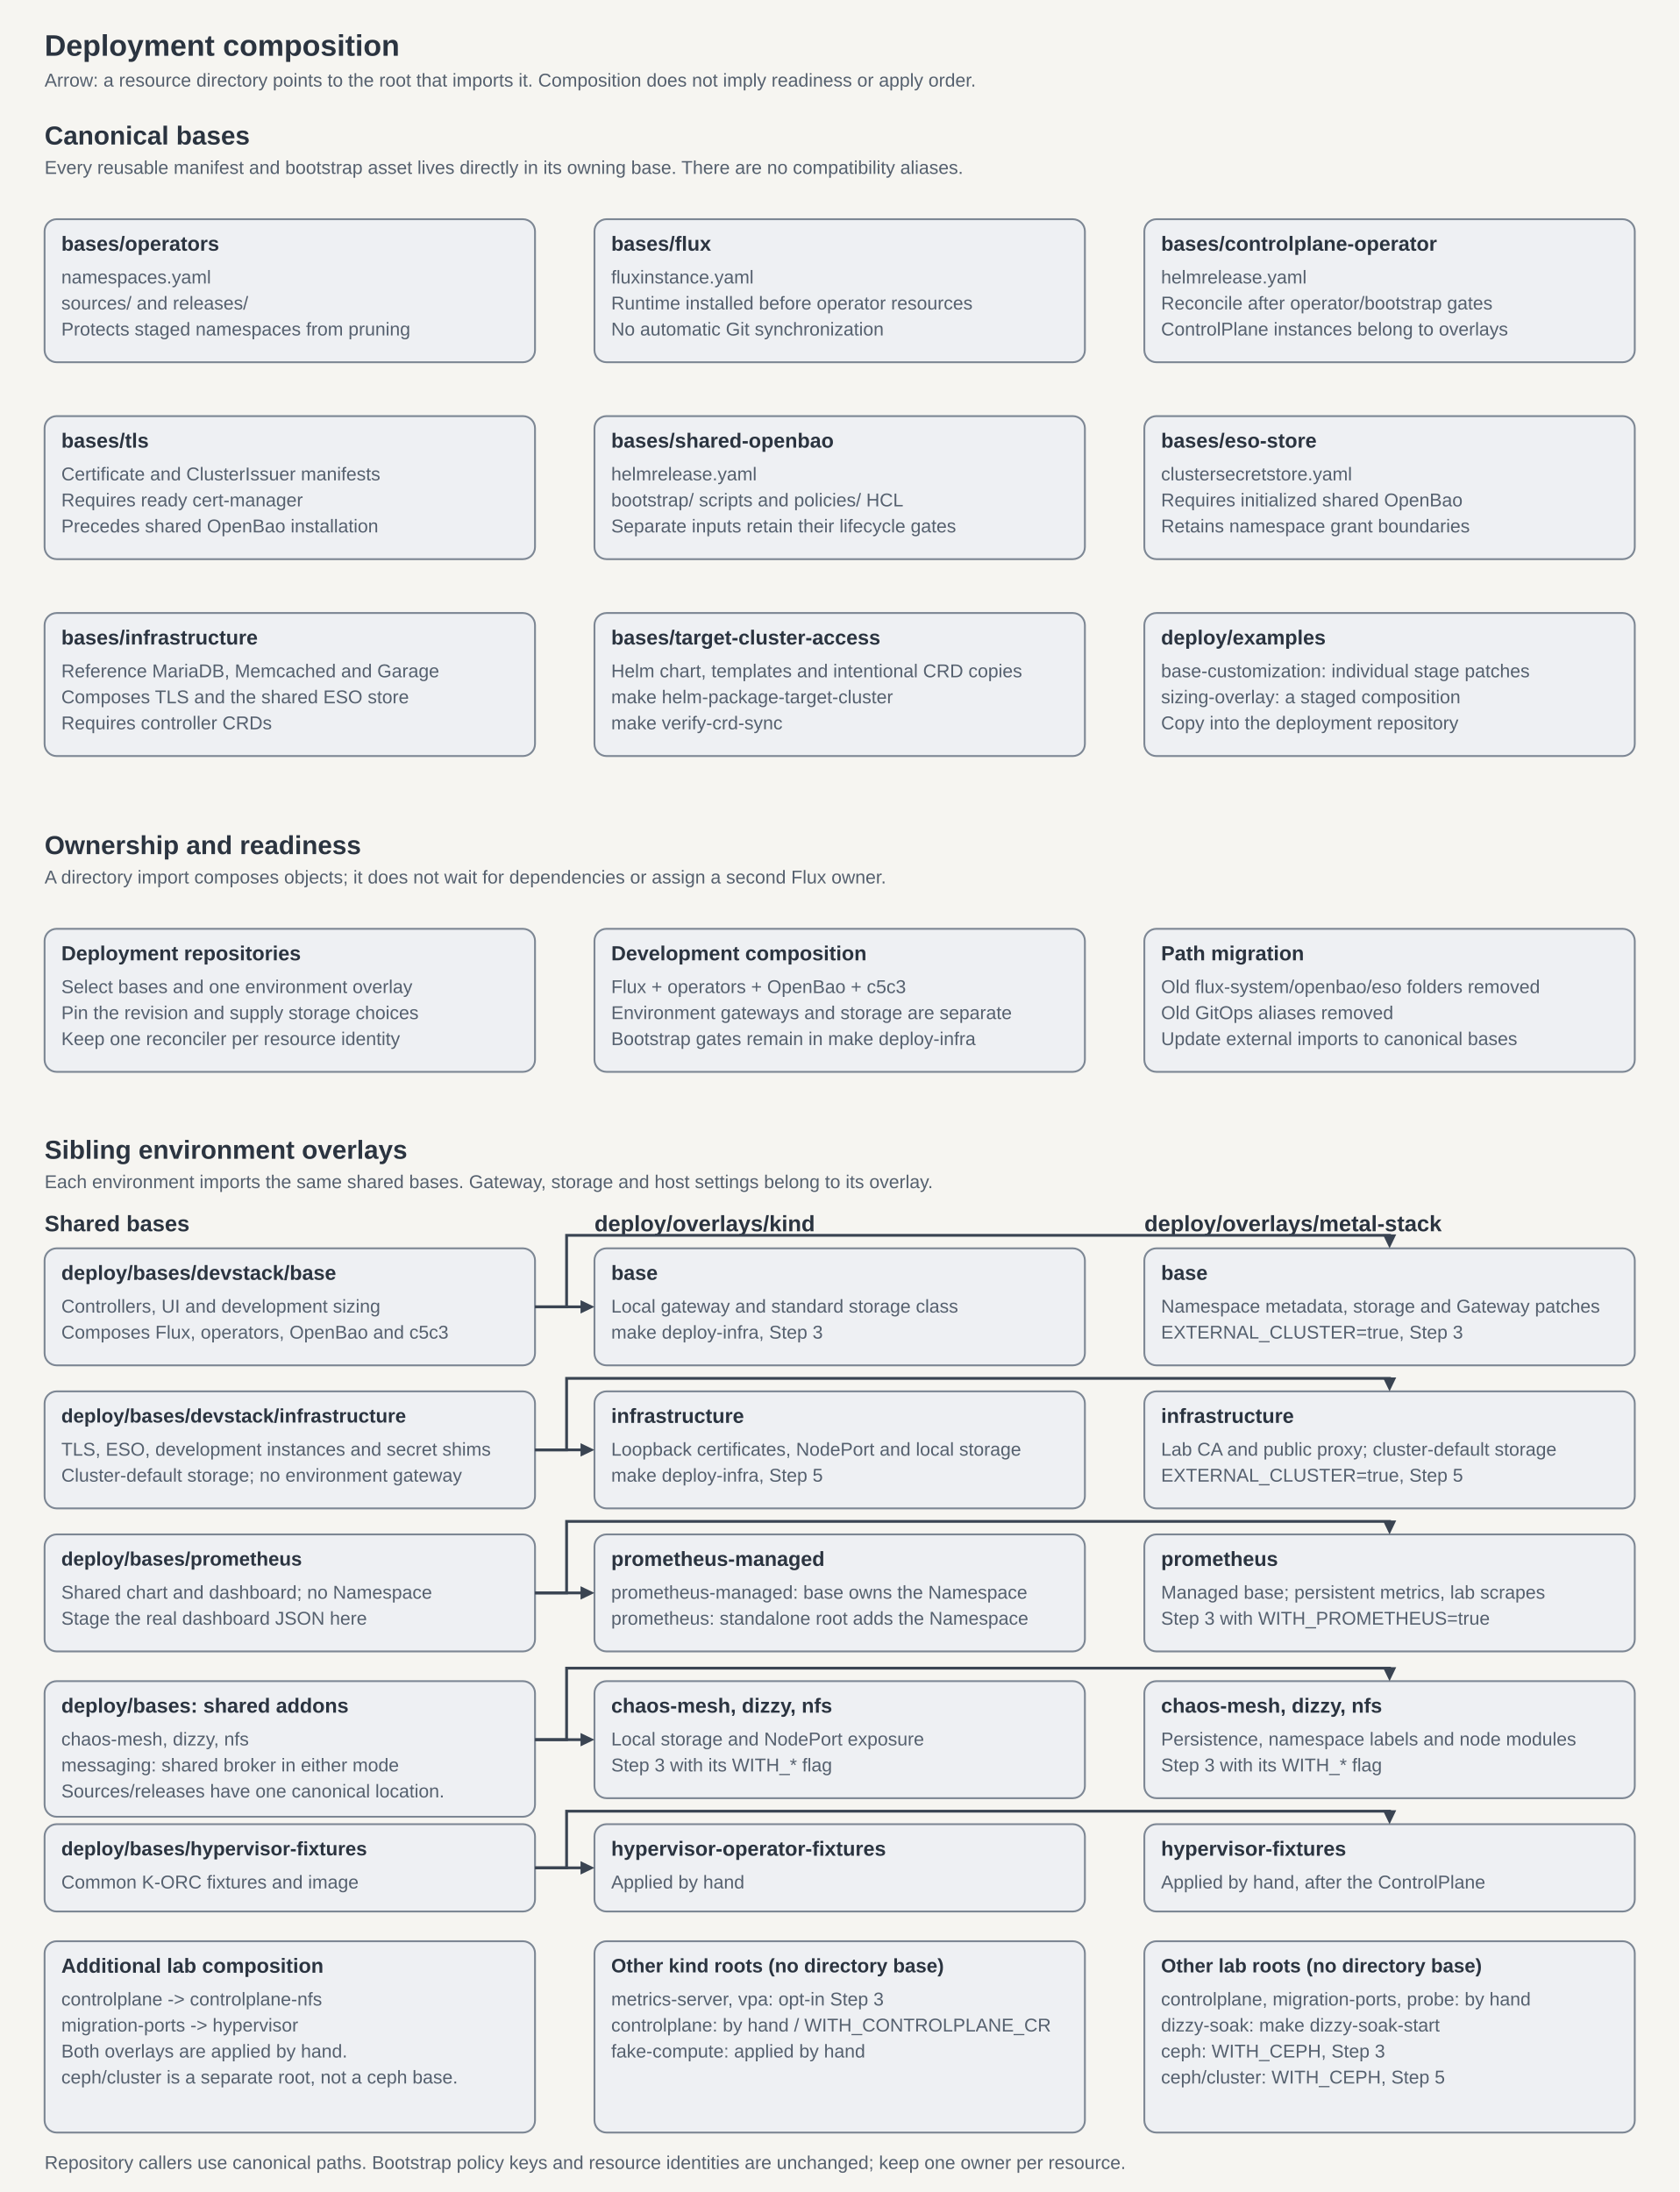
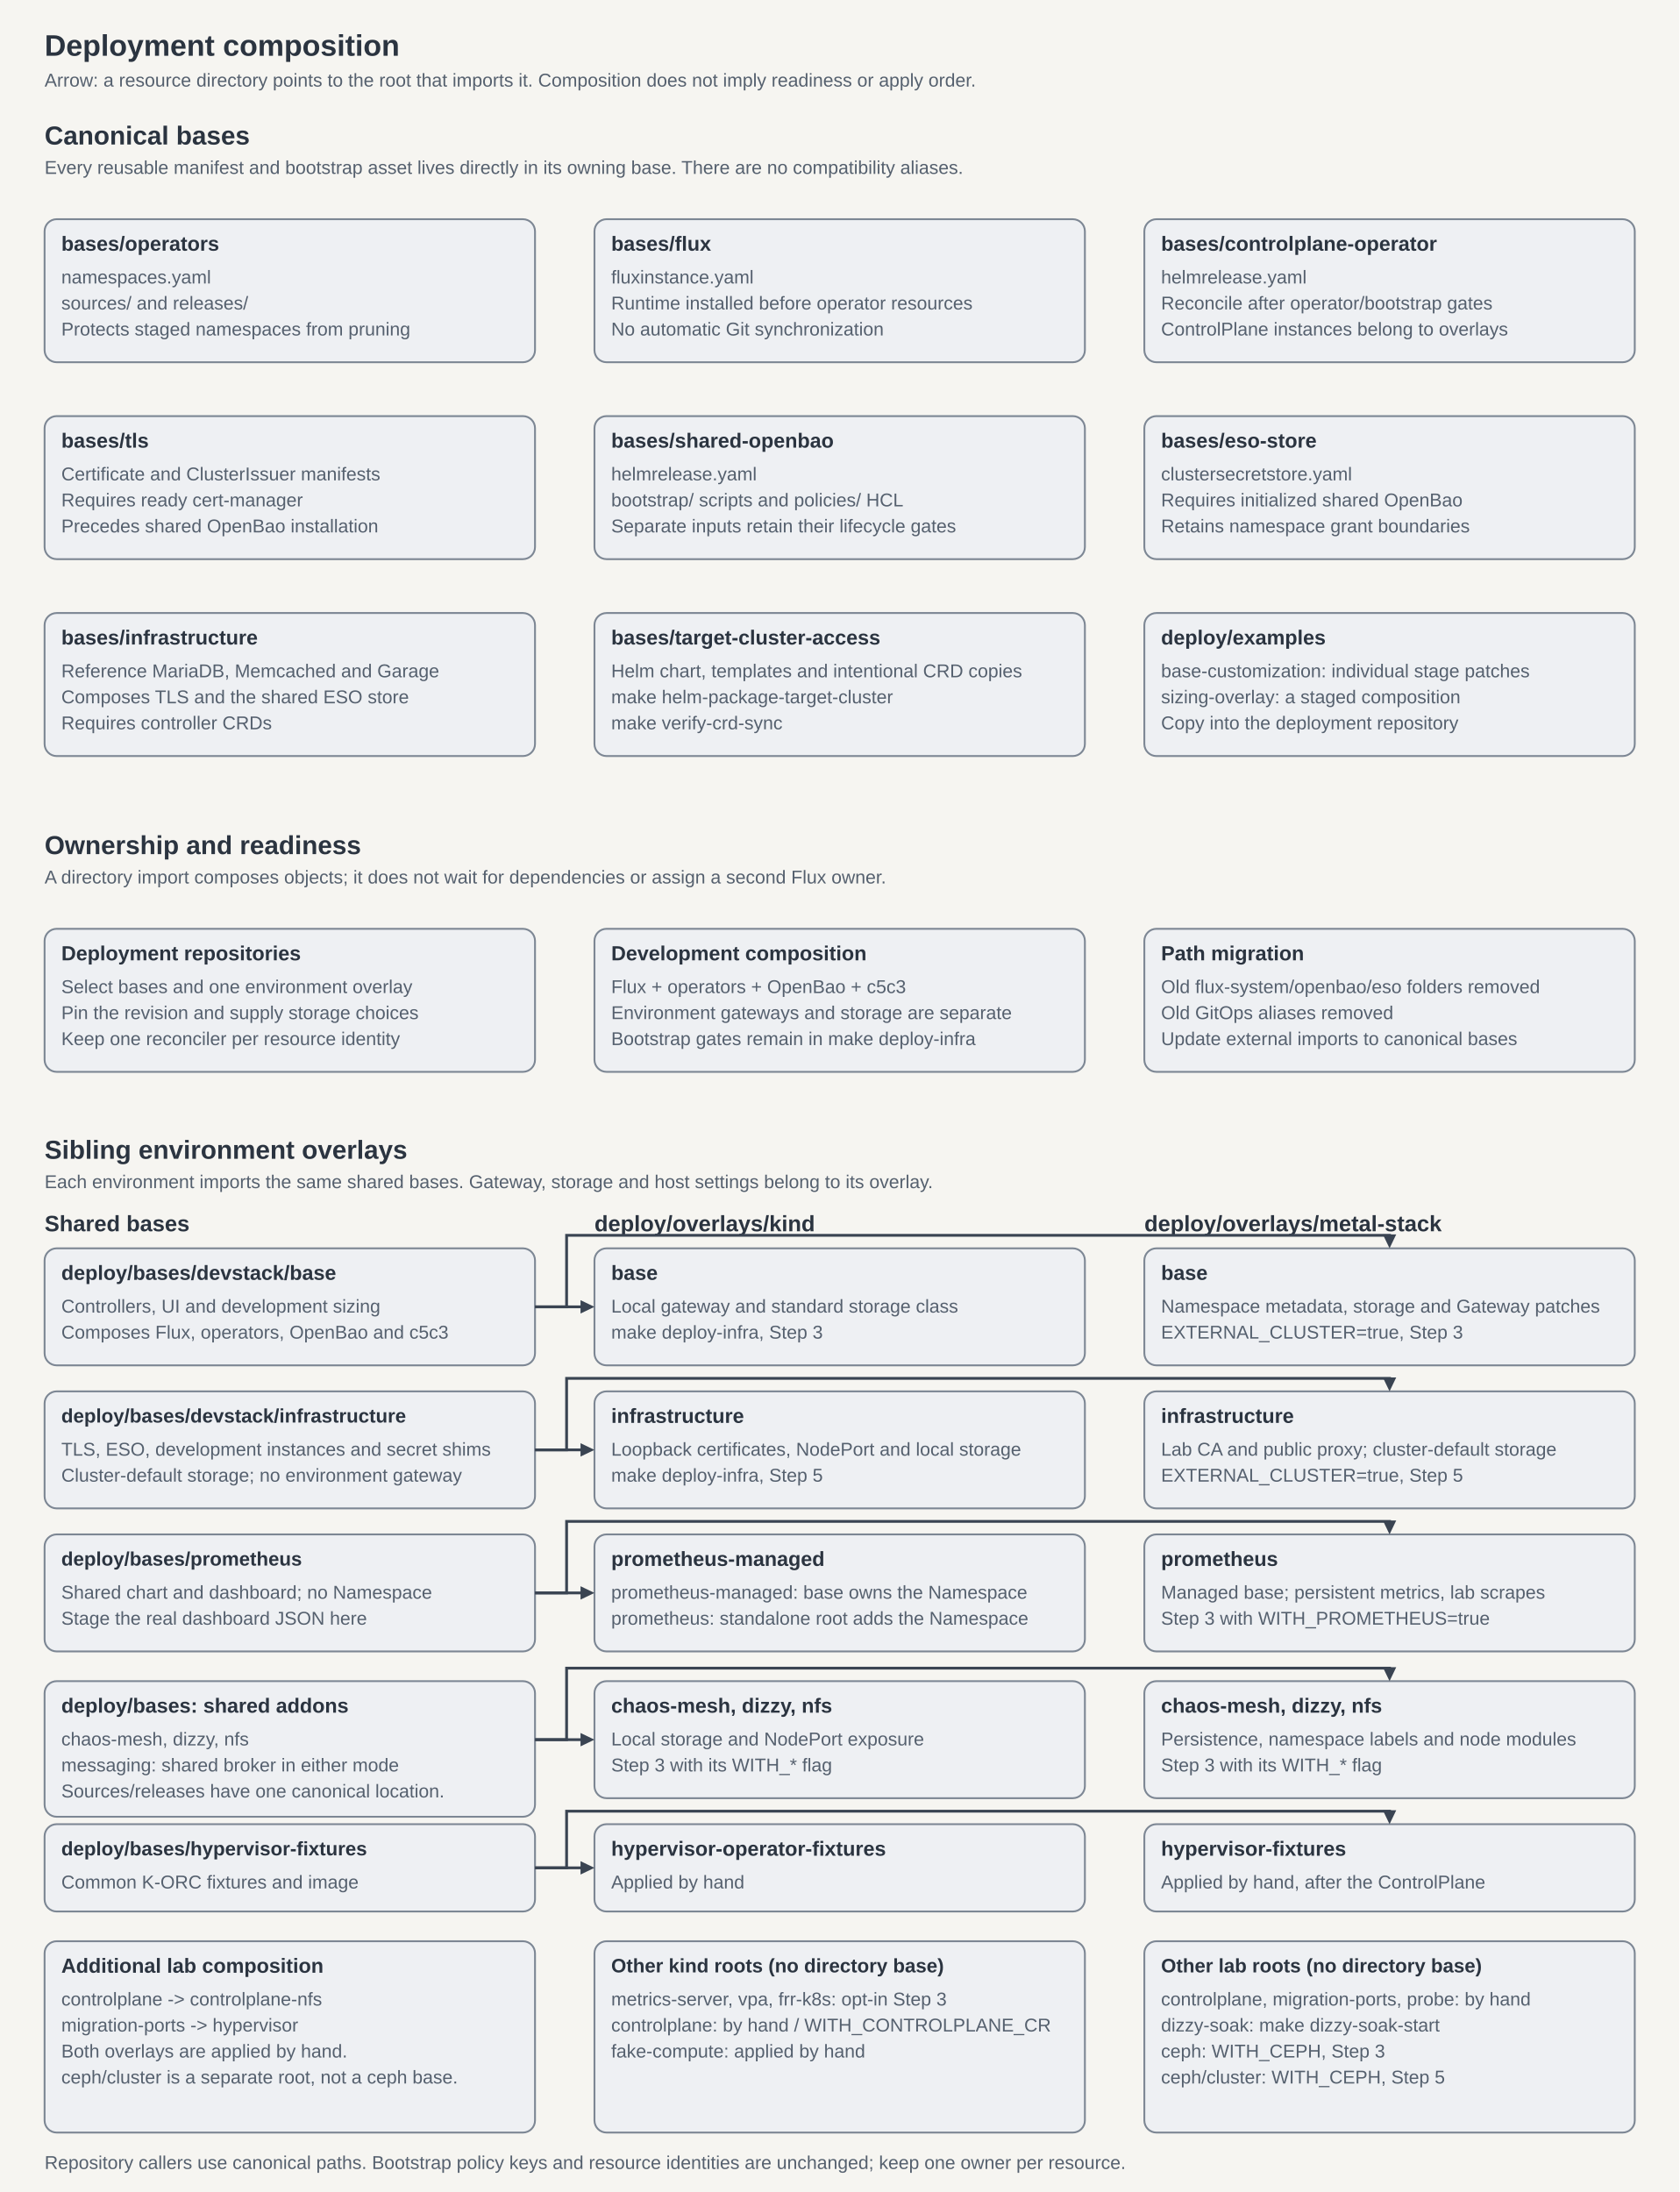
<svg xmlns="http://www.w3.org/2000/svg" width="1808" height="2360" viewBox="0 0 1808 2360" font-family="'IBM Plex Sans', Arial, Helvetica, sans-serif" role="img" aria-label="Deployment composition: canonical bases, kind and metal-stack">
  <rect width="1808" height="2360" fill="#F6F5F1" />
  <text x="48" y="60.02" font-size="32" font-weight="700" fill="#2B3440">Deployment composition</text>
  <text x="48" y="93.2" font-size="20" font-weight="400" fill="#55606E">Arrow: a resource directory points to the root that imports it. Composition does not imply readiness or apply order.</text>
  <text x="48" y="155.58" font-size="28" font-weight="700" fill="#2B3440">Canonical bases</text>
  <text x="48" y="187.2" font-size="20" font-weight="400" fill="#55606E">Every reusable manifest and bootstrap asset lives directly in its owning base. There are no compatibility aliases.</text>
  <rect x="48" y="236" width="528" height="154" rx="13" fill="#EEF0F3" stroke="#7D8794" stroke-width="2" />
  <text x="66" y="269.92" font-size="22" font-weight="700" fill="#2B3440">bases/operators</text>
  <text x="66" y="305.2" font-size="20" font-weight="400" fill="#55606E">namespaces.yaml</text>
  <text x="66" y="333.2" font-size="20" font-weight="400" fill="#55606E">sources/ and releases/</text>
  <text x="66" y="361.2" font-size="20" font-weight="400" fill="#55606E">Protects staged namespaces from pruning</text>
  <rect x="640" y="236" width="528" height="154" rx="13" fill="#EEF0F3" stroke="#7D8794" stroke-width="2" />
  <text x="658" y="269.92" font-size="22" font-weight="700" fill="#2B3440">bases/flux</text>
  <text x="658" y="305.2" font-size="20" font-weight="400" fill="#55606E">fluxinstance.yaml</text>
  <text x="658" y="333.2" font-size="20" font-weight="400" fill="#55606E">Runtime installed before operator resources</text>
  <text x="658" y="361.2" font-size="20" font-weight="400" fill="#55606E">No automatic Git synchronization</text>
  <rect x="1232" y="236" width="528" height="154" rx="13" fill="#EEF0F3" stroke="#7D8794" stroke-width="2" />
  <text x="1250" y="269.92" font-size="22" font-weight="700" fill="#2B3440">bases/controlplane-operator</text>
  <text x="1250" y="305.2" font-size="20" font-weight="400" fill="#55606E">helmrelease.yaml</text>
  <text x="1250" y="333.2" font-size="20" font-weight="400" fill="#55606E">Reconcile after operator/bootstrap gates</text>
  <text x="1250" y="361.2" font-size="20" font-weight="400" fill="#55606E">ControlPlane instances belong to overlays</text>
  <rect x="48" y="448" width="528" height="154" rx="13" fill="#EEF0F3" stroke="#7D8794" stroke-width="2" />
  <text x="66" y="481.92" font-size="22" font-weight="700" fill="#2B3440">bases/tls</text>
  <text x="66" y="517.2" font-size="20" font-weight="400" fill="#55606E">Certificate and ClusterIssuer manifests</text>
  <text x="66" y="545.2" font-size="20" font-weight="400" fill="#55606E">Requires ready cert-manager</text>
  <text x="66" y="573.2" font-size="20" font-weight="400" fill="#55606E">Precedes shared OpenBao installation</text>
  <rect x="640" y="448" width="528" height="154" rx="13" fill="#EEF0F3" stroke="#7D8794" stroke-width="2" />
  <text x="658" y="481.92" font-size="22" font-weight="700" fill="#2B3440">bases/shared-openbao</text>
  <text x="658" y="517.2" font-size="20" font-weight="400" fill="#55606E">helmrelease.yaml</text>
  <text x="658" y="545.2" font-size="20" font-weight="400" fill="#55606E">bootstrap/ scripts and policies/ HCL</text>
  <text x="658" y="573.2" font-size="20" font-weight="400" fill="#55606E">Separate inputs retain their lifecycle gates</text>
  <rect x="1232" y="448" width="528" height="154" rx="13" fill="#EEF0F3" stroke="#7D8794" stroke-width="2" />
  <text x="1250" y="481.92" font-size="22" font-weight="700" fill="#2B3440">bases/eso-store</text>
  <text x="1250" y="517.2" font-size="20" font-weight="400" fill="#55606E">clustersecretstore.yaml</text>
  <text x="1250" y="545.2" font-size="20" font-weight="400" fill="#55606E">Requires initialized shared OpenBao</text>
  <text x="1250" y="573.2" font-size="20" font-weight="400" fill="#55606E">Retains namespace grant boundaries</text>
  <rect x="48" y="660" width="528" height="154" rx="13" fill="#EEF0F3" stroke="#7D8794" stroke-width="2" />
  <text x="66" y="693.92" font-size="22" font-weight="700" fill="#2B3440">bases/infrastructure</text>
  <text x="66" y="729.2" font-size="20" font-weight="400" fill="#55606E">Reference MariaDB, Memcached and Garage</text>
  <text x="66" y="757.2" font-size="20" font-weight="400" fill="#55606E">Composes TLS and the shared ESO store</text>
  <text x="66" y="785.2" font-size="20" font-weight="400" fill="#55606E">Requires controller CRDs</text>
  <rect x="640" y="660" width="528" height="154" rx="13" fill="#EEF0F3" stroke="#7D8794" stroke-width="2" />
  <text x="658" y="693.92" font-size="22" font-weight="700" fill="#2B3440">bases/target-cluster-access</text>
  <text x="658" y="729.2" font-size="20" font-weight="400" fill="#55606E">Helm chart, templates and intentional CRD copies</text>
  <text x="658" y="757.2" font-size="20" font-weight="400" fill="#55606E">make helm-package-target-cluster</text>
  <text x="658" y="785.2" font-size="20" font-weight="400" fill="#55606E">make verify-crd-sync</text>
  <rect x="1232" y="660" width="528" height="154" rx="13" fill="#EEF0F3" stroke="#7D8794" stroke-width="2" />
  <text x="1250" y="693.92" font-size="22" font-weight="700" fill="#2B3440">deploy/examples</text>
  <text x="1250" y="729.2" font-size="20" font-weight="400" fill="#55606E">base-customization: individual stage patches</text>
  <text x="1250" y="757.2" font-size="20" font-weight="400" fill="#55606E">sizing-overlay: a staged composition</text>
  <text x="1250" y="785.2" font-size="20" font-weight="400" fill="#55606E">Copy into the deployment repository</text>
  <text x="48" y="919.58" font-size="28" font-weight="700" fill="#2B3440">Ownership and readiness</text>
  <text x="48" y="951.2" font-size="20" font-weight="400" fill="#55606E">A directory import composes objects; it does not wait for dependencies or assign a second Flux owner.</text>
  <rect x="48" y="1000" width="528" height="154" rx="13" fill="#EEF0F3" stroke="#7D8794" stroke-width="2" />
  <text x="66" y="1033.92" font-size="22" font-weight="700" fill="#2B3440">Deployment repositories</text>
  <text x="66" y="1069.2" font-size="20" font-weight="400" fill="#55606E">Select bases and one environment overlay</text>
  <text x="66" y="1097.2" font-size="20" font-weight="400" fill="#55606E">Pin the revision and supply storage choices</text>
  <text x="66" y="1125.2" font-size="20" font-weight="400" fill="#55606E">Keep one reconciler per resource identity</text>
  <rect x="640" y="1000" width="528" height="154" rx="13" fill="#EEF0F3" stroke="#7D8794" stroke-width="2" />
  <text x="658" y="1033.92" font-size="22" font-weight="700" fill="#2B3440">Development composition</text>
  <text x="658" y="1069.2" font-size="20" font-weight="400" fill="#55606E">Flux + operators + OpenBao + c5c3</text>
  <text x="658" y="1097.2" font-size="20" font-weight="400" fill="#55606E">Environment gateways and storage are separate</text>
  <text x="658" y="1125.2" font-size="20" font-weight="400" fill="#55606E">Bootstrap gates remain in make deploy-infra</text>
  <rect x="1232" y="1000" width="528" height="154" rx="13" fill="#EEF0F3" stroke="#7D8794" stroke-width="2" />
  <text x="1250" y="1033.92" font-size="22" font-weight="700" fill="#2B3440">Path migration</text>
  <text x="1250" y="1069.2" font-size="20" font-weight="400" fill="#55606E">Old flux-system/openbao/eso folders removed</text>
  <text x="1250" y="1097.2" font-size="20" font-weight="400" fill="#55606E">Old GitOps aliases removed</text>
  <text x="1250" y="1125.2" font-size="20" font-weight="400" fill="#55606E">Update external imports to canonical bases</text>
  <text x="48" y="1247.58" font-size="28" font-weight="700" fill="#2B3440">Sibling environment overlays</text>
  <text x="48" y="1279.2" font-size="20" font-weight="400" fill="#55606E">Each environment imports the same shared bases. Gateway, storage and host settings belong to its overlay.</text>
  <text x="48" y="1325.64" font-size="24" font-weight="700" fill="#2B3440">Shared bases</text>
  <text x="640" y="1325.64" font-size="24" font-weight="700" fill="#2B3440">deploy/overlays/kind</text>
  <text x="1232" y="1325.64" font-size="24" font-weight="700" fill="#2B3440">deploy/overlays/metal-stack</text>
  <rect x="48" y="1344" width="528" height="126" rx="13" fill="#EEF0F3" stroke="#7D8794" stroke-width="2" />
  <text x="66" y="1377.92" font-size="22" font-weight="700" fill="#2B3440">deploy/bases/devstack/base</text>
  <text x="66" y="1413.2" font-size="20" font-weight="400" fill="#55606E">Controllers, UI and development sizing</text>
  <text x="66" y="1441.2" font-size="20" font-weight="400" fill="#55606E">Composes Flux, operators, OpenBao and c5c3</text>
  <rect x="640" y="1344" width="528" height="126" rx="13" fill="#EEF0F3" stroke="#7D8794" stroke-width="2" />
  <text x="658" y="1377.92" font-size="22" font-weight="700" fill="#2B3440">base</text>
  <text x="658" y="1413.2" font-size="20" font-weight="400" fill="#55606E">Local gateway and standard storage class</text>
  <text x="658" y="1441.2" font-size="20" font-weight="400" fill="#55606E">make deploy-infra, Step 3</text>
  <rect x="1232" y="1344" width="528" height="126" rx="13" fill="#EEF0F3" stroke="#7D8794" stroke-width="2" />
  <text x="1250" y="1377.92" font-size="22" font-weight="700" fill="#2B3440">base</text>
  <text x="1250" y="1413.2" font-size="20" font-weight="400" fill="#55606E">Namespace metadata, storage and Gateway patches</text>
  <text x="1250" y="1441.2" font-size="20" font-weight="400" fill="#55606E">EXTERNAL_CLUSTER=true, Step 3</text>
  <polyline points="576,1407 629.5,1407" fill="none" stroke="#3A4452" stroke-width="3" />
  <polygon points="640,1407 625,1414.2 625,1399.8" fill="#3A4452" />
  <polyline points="576,1407 610,1407 610,1330 1496,1330 1496,1333.5" fill="none" stroke="#3A4452" stroke-width="3" />
  <polygon points="1496,1344 1488.8,1329 1503.2,1329" fill="#3A4452" />
  <rect x="48" y="1498" width="528" height="126" rx="13" fill="#EEF0F3" stroke="#7D8794" stroke-width="2" />
  <text x="66" y="1531.56" font-size="21" font-weight="700" fill="#2B3440">deploy/bases/devstack/infrastructure</text>
  <text x="66" y="1567.2" font-size="20" font-weight="400" fill="#55606E">TLS, ESO, development instances and secret shims</text>
  <text x="66" y="1595.2" font-size="20" font-weight="400" fill="#55606E">Cluster-default storage; no environment gateway</text>
  <rect x="640" y="1498" width="528" height="126" rx="13" fill="#EEF0F3" stroke="#7D8794" stroke-width="2" />
  <text x="658" y="1531.92" font-size="22" font-weight="700" fill="#2B3440">infrastructure</text>
  <text x="658" y="1567.2" font-size="20" font-weight="400" fill="#55606E">Loopback certificates, NodePort and local storage</text>
  <text x="658" y="1595.2" font-size="20" font-weight="400" fill="#55606E">make deploy-infra, Step 5</text>
  <rect x="1232" y="1498" width="528" height="126" rx="13" fill="#EEF0F3" stroke="#7D8794" stroke-width="2" />
  <text x="1250" y="1531.92" font-size="22" font-weight="700" fill="#2B3440">infrastructure</text>
  <text x="1250" y="1567.2" font-size="20" font-weight="400" fill="#55606E">Lab CA and public proxy; cluster-default storage</text>
  <text x="1250" y="1595.2" font-size="20" font-weight="400" fill="#55606E">EXTERNAL_CLUSTER=true, Step 5</text>
  <polyline points="576,1561 629.5,1561" fill="none" stroke="#3A4452" stroke-width="3" />
  <polygon points="640,1561 625,1568.2 625,1553.8" fill="#3A4452" />
  <polyline points="576,1561 610,1561 610,1484 1496,1484 1496,1487.5" fill="none" stroke="#3A4452" stroke-width="3" />
  <polygon points="1496,1498 1488.8,1483 1503.2,1483" fill="#3A4452" />
  <rect x="48" y="1652" width="528" height="126" rx="13" fill="#EEF0F3" stroke="#7D8794" stroke-width="2" />
  <text x="66" y="1685.56" font-size="21" font-weight="700" fill="#2B3440">deploy/bases/prometheus</text>
  <text x="66" y="1721.2" font-size="20" font-weight="400" fill="#55606E">Shared chart and dashboard; no Namespace</text>
  <text x="66" y="1749.2" font-size="20" font-weight="400" fill="#55606E">Stage the real dashboard JSON here</text>
  <rect x="640" y="1652" width="528" height="126" rx="13" fill="#EEF0F3" stroke="#7D8794" stroke-width="2" />
  <text x="658" y="1685.92" font-size="22" font-weight="700" fill="#2B3440">prometheus-managed</text>
  <text x="658" y="1721.2" font-size="20" font-weight="400" fill="#55606E">prometheus-managed: base owns the Namespace</text>
  <text x="658" y="1749.2" font-size="20" font-weight="400" fill="#55606E">prometheus: standalone root adds the Namespace</text>
  <rect x="1232" y="1652" width="528" height="126" rx="13" fill="#EEF0F3" stroke="#7D8794" stroke-width="2" />
  <text x="1250" y="1685.92" font-size="22" font-weight="700" fill="#2B3440">prometheus</text>
  <text x="1250" y="1721.2" font-size="20" font-weight="400" fill="#55606E">Managed base; persistent metrics, lab scrapes</text>
  <text x="1250" y="1749.2" font-size="20" font-weight="400" fill="#55606E">Step 3 with WITH_PROMETHEUS=true</text>
  <polyline points="576,1715 629.5,1715" fill="none" stroke="#3A4452" stroke-width="3" />
  <polygon points="640,1715 625,1722.2 625,1707.8" fill="#3A4452" />
  <polyline points="576,1715 610,1715 610,1638 1496,1638 1496,1641.5" fill="none" stroke="#3A4452" stroke-width="3" />
  <polygon points="1496,1652 1488.8,1637 1503.2,1637" fill="#3A4452" />
  <rect x="48" y="1810" width="528" height="146" rx="13" fill="#EEF0F3" stroke="#7D8794" stroke-width="2" />
  <text x="66" y="1843.92" font-size="22" font-weight="700" fill="#2B3440">deploy/bases: shared addons</text>
  <text x="66" y="1879.2" font-size="20" font-weight="400" fill="#55606E">chaos-mesh, dizzy, nfs</text>
  <text x="66" y="1907.2" font-size="20" font-weight="400" fill="#55606E">messaging: shared broker in either mode</text>
  <text x="66" y="1935.2" font-size="20" font-weight="400" fill="#55606E">Sources/releases have one canonical location.</text>
  <rect x="640" y="1810" width="528" height="126" rx="13" fill="#EEF0F3" stroke="#7D8794" stroke-width="2" />
  <text x="658" y="1843.92" font-size="22" font-weight="700" fill="#2B3440">chaos-mesh, dizzy, nfs</text>
  <text x="658" y="1879.2" font-size="20" font-weight="400" fill="#55606E">Local storage and NodePort exposure</text>
  <text x="658" y="1907.2" font-size="20" font-weight="400" fill="#55606E">Step 3 with its WITH_* flag</text>
  <rect x="1232" y="1810" width="528" height="126" rx="13" fill="#EEF0F3" stroke="#7D8794" stroke-width="2" />
  <text x="1250" y="1843.92" font-size="22" font-weight="700" fill="#2B3440">chaos-mesh, dizzy, nfs</text>
  <text x="1250" y="1879.2" font-size="20" font-weight="400" fill="#55606E">Persistence, namespace labels and node modules</text>
  <text x="1250" y="1907.2" font-size="20" font-weight="400" fill="#55606E">Step 3 with its WITH_* flag</text>
  <polyline points="576,1873 629.5,1873" fill="none" stroke="#3A4452" stroke-width="3" />
  <polygon points="640,1873 625,1880.2 625,1865.8" fill="#3A4452" />
  <polyline points="576,1873 610,1873 610,1796 1496,1796 1496,1799.5" fill="none" stroke="#3A4452" stroke-width="3" />
  <polygon points="1496,1810 1488.8,1795 1503.2,1795" fill="#3A4452" />
  <rect x="48" y="1964" width="528" height="94" rx="13" fill="#EEF0F3" stroke="#7D8794" stroke-width="2" />
  <text x="66" y="1997.56" font-size="21" font-weight="700" fill="#2B3440">deploy/bases/hypervisor-fixtures</text>
  <text x="66" y="2033.2" font-size="20" font-weight="400" fill="#55606E">Common K-ORC fixtures and image</text>
  <rect x="640" y="1964" width="528" height="94" rx="13" fill="#EEF0F3" stroke="#7D8794" stroke-width="2" />
  <text x="658" y="1997.92" font-size="22" font-weight="700" fill="#2B3440">hypervisor-operator-fixtures</text>
  <text x="658" y="2033.2" font-size="20" font-weight="400" fill="#55606E">Applied by hand</text>
  <rect x="1232" y="1964" width="528" height="94" rx="13" fill="#EEF0F3" stroke="#7D8794" stroke-width="2" />
  <text x="1250" y="1997.92" font-size="22" font-weight="700" fill="#2B3440">hypervisor-fixtures</text>
  <text x="1250" y="2033.2" font-size="20" font-weight="400" fill="#55606E">Applied by hand, after the ControlPlane</text>
  <polyline points="576,2011 629.5,2011" fill="none" stroke="#3A4452" stroke-width="3" />
  <polygon points="640,2011 625,2018.2 625,2003.8" fill="#3A4452" />
  <polyline points="576,2011 610,2011 610,1950 1496,1950 1496,1953.5" fill="none" stroke="#3A4452" stroke-width="3" />
  <polygon points="1496,1964 1488.8,1949 1503.2,1949" fill="#3A4452" />
  <rect x="48" y="2090" width="528" height="206" rx="13" fill="#EEF0F3" stroke="#7D8794" stroke-width="2" />
  <text x="66" y="2123.92" font-size="22" font-weight="700" fill="#2B3440">Additional lab composition</text>
  <text x="66" y="2159.2" font-size="20" font-weight="400" fill="#55606E">controlplane -&gt; controlplane-nfs</text>
  <text x="66" y="2187.2" font-size="20" font-weight="400" fill="#55606E">migration-ports -&gt; hypervisor</text>
  <text x="66" y="2215.2" font-size="20" font-weight="400" fill="#55606E">Both overlays are applied by hand.</text>
  <text x="66" y="2243.2" font-size="20" font-weight="400" fill="#55606E">ceph/cluster is a separate root, not a ceph base.</text>
  <rect x="640" y="2090" width="528" height="206" rx="13" fill="#EEF0F3" stroke="#7D8794" stroke-width="2" />
  <text x="658" y="2123.56" font-size="21" font-weight="700" fill="#2B3440">Other kind roots (no directory base)</text>
-   <text x="658" y="2159.2" font-size="20" font-weight="400" fill="#55606E">metrics-server, vpa: opt-in Step 3</text>
+   <text x="658" y="2159.2" font-size="20" font-weight="400" fill="#55606E">metrics-server, vpa, frr-k8s: opt-in Step 3</text>
  <text x="658" y="2187.2" font-size="20" font-weight="400" fill="#55606E">controlplane: by hand / WITH_CONTROLPLANE_CR</text>
  <text x="658" y="2215.2" font-size="20" font-weight="400" fill="#55606E">fake-compute: applied by hand</text>
  <rect x="1232" y="2090" width="528" height="206" rx="13" fill="#EEF0F3" stroke="#7D8794" stroke-width="2" />
  <text x="1250" y="2123.56" font-size="21" font-weight="700" fill="#2B3440">Other lab roots (no directory base)</text>
  <text x="1250" y="2159.2" font-size="20" font-weight="400" fill="#55606E">controlplane, migration-ports, probe: by hand</text>
  <text x="1250" y="2187.2" font-size="20" font-weight="400" fill="#55606E">dizzy-soak: make dizzy-soak-start</text>
  <text x="1250" y="2215.2" font-size="20" font-weight="400" fill="#55606E">ceph: WITH_CEPH, Step 3</text>
  <text x="1250" y="2243.2" font-size="20" font-weight="400" fill="#55606E">ceph/cluster: WITH_CEPH, Step 5</text>
  <text x="48" y="2335.2" font-size="20" font-weight="400" fill="#55606E">Repository callers use canonical paths. Bootstrap policy keys and resource identities are unchanged; keep one owner per resource.</text>
</svg>
